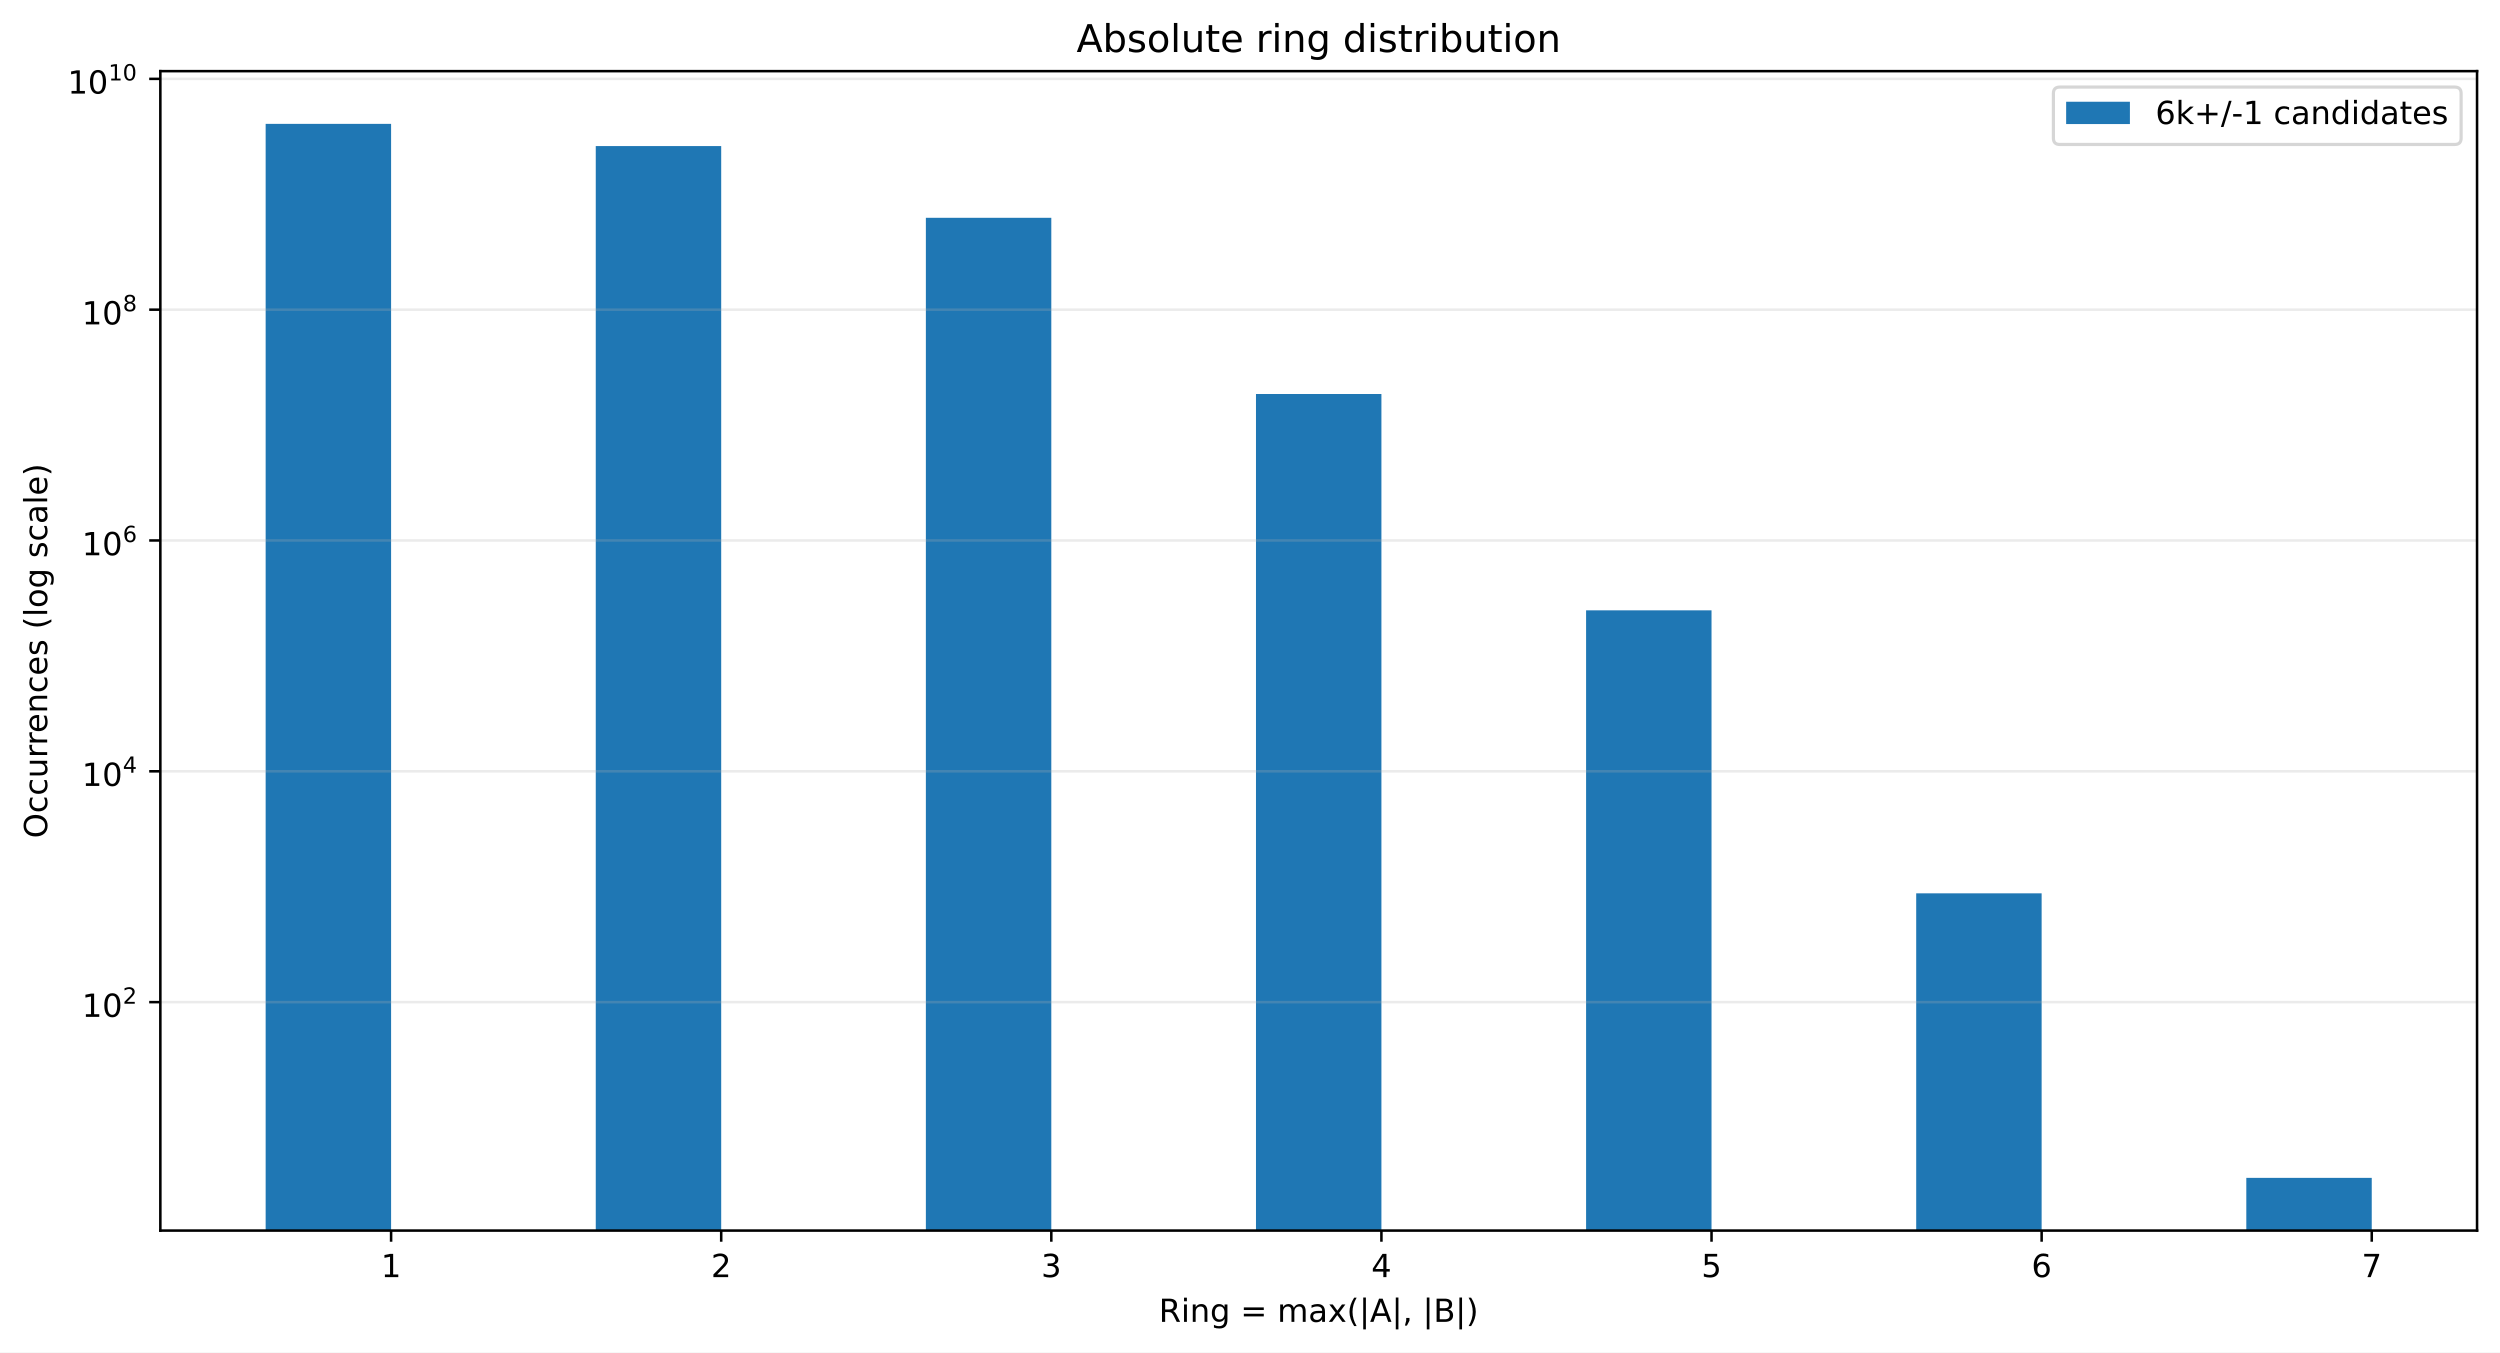
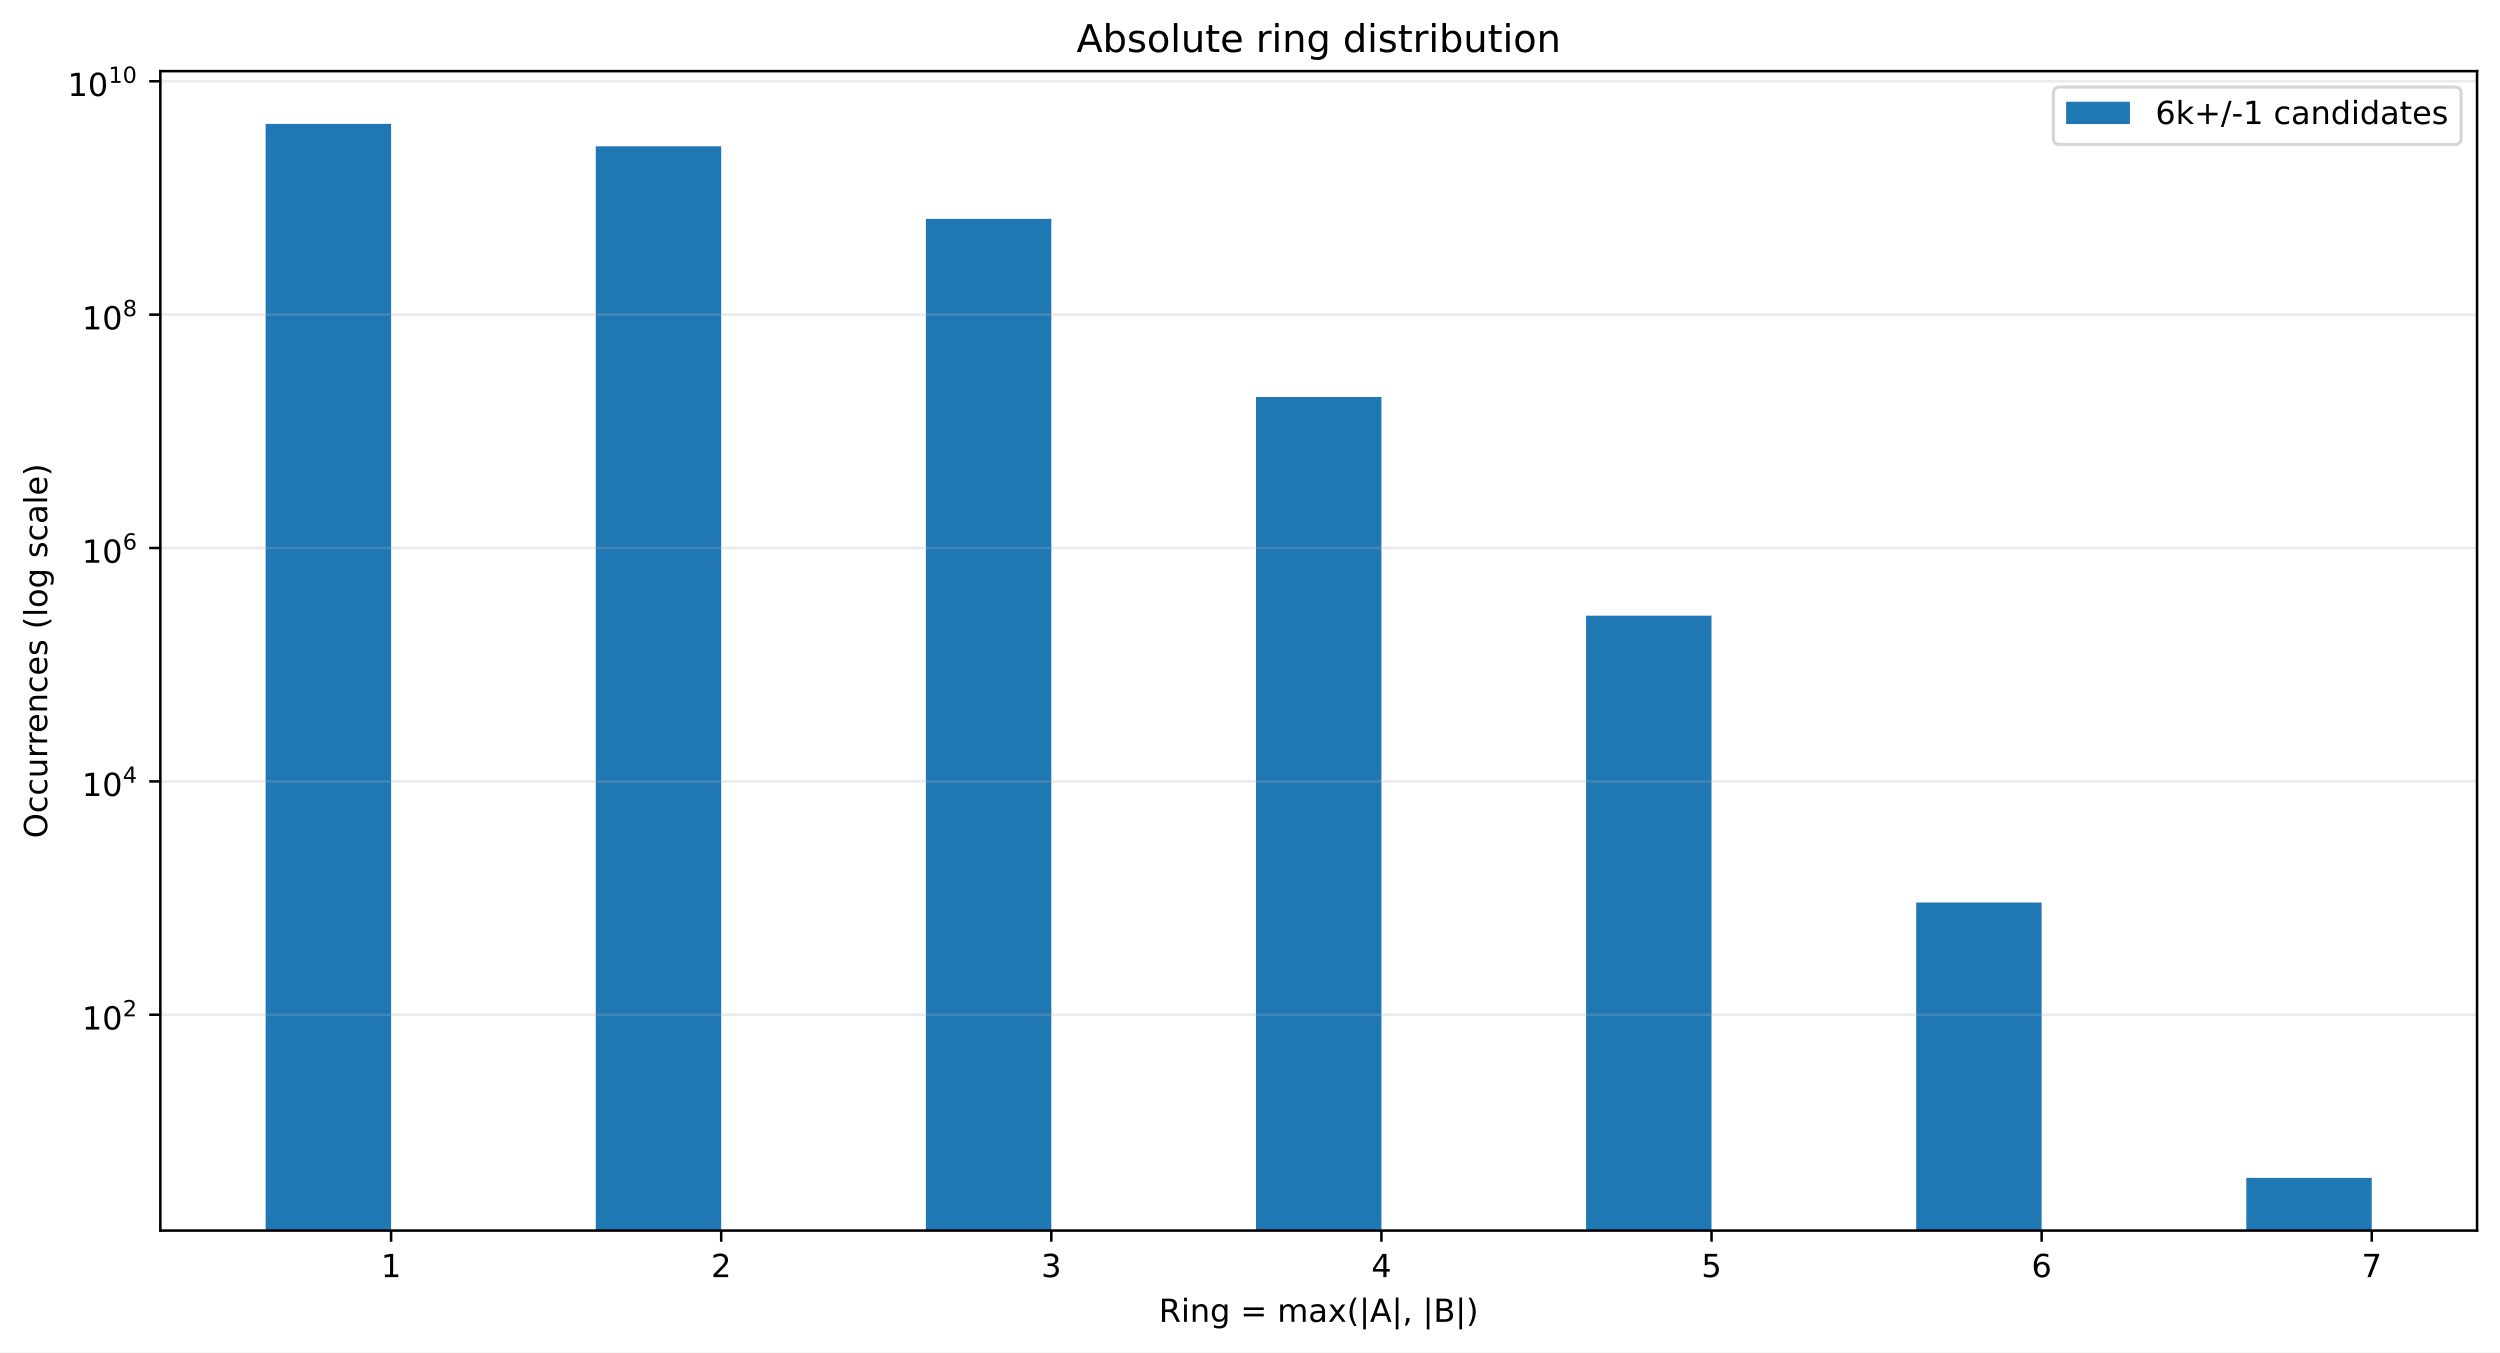
<svg xmlns="http://www.w3.org/2000/svg" xmlns:xlink="http://www.w3.org/1999/xlink" width="784.258pt" height="424.28pt" viewBox="0 0 784.258 424.28" version="1.1">
  <defs>
    <style type="text/css">*{stroke-linejoin: round; stroke-linecap: butt}</style>
  </defs>
  <g id="figure_1">
    <g id="patch_1">
      <path d="M 0 424.28  L 784.258 424.28  L 784.258 0  L 0 0  z " style="fill: #ffffff" />
    </g>
    <g id="axes_1">
      <g id="patch_2">
        <path d="M 50.301 386.036  L 777.058 386.036  L 777.058 22.318  L 50.301 22.318  z " style="fill: #ffffff" />
      </g>
      <g id="patch_3">
-         <path d="M 83.335 36590.705  L 122.687 36590.705  L 122.687 38.851  L 83.335 38.851  z " clip-path="url(#p1c6abfdbdb)" style="fill: #1f77b4" />
+         <path d="M 83.335 36996.395  L 122.687 36996.395  L 122.687 38.851  L 83.335 38.851  z " clip-path="url(#p6ae7e46632)" style="fill: #1f77b4" />
      </g>
      <g id="patch_4">
-         <path d="M 186.891 36590.705  L 226.243 36590.705  L 226.243 45.819  L 186.891 45.819  z " clip-path="url(#p1c6abfdbdb)" style="fill: #1f77b4" />
+         <path d="M 186.891 36996.395  L 226.243 36996.395  L 226.243 45.896  L 186.891 45.896  z " clip-path="url(#p6ae7e46632)" style="fill: #1f77b4" />
      </g>
      <g id="patch_5">
-         <path d="M 290.448 36590.705  L 329.799 36590.705  L 329.799 68.327  L 290.448 68.327  z " clip-path="url(#p1c6abfdbdb)" style="fill: #1f77b4" />
+         <path d="M 290.448 36996.395  L 329.799 36996.395  L 329.799 68.653  L 290.448 68.653  z " clip-path="url(#p6ae7e46632)" style="fill: #1f77b4" />
      </g>
      <g id="patch_6">
-         <path d="M 394.004 36590.705  L 433.355 36590.705  L 433.355 123.595  L 394.004 123.595  z " clip-path="url(#p1c6abfdbdb)" style="fill: #1f77b4" />
+         <path d="M 394.004 36996.395  L 433.355 36996.395  L 433.355 124.533  L 394.004 124.533  z " clip-path="url(#p6ae7e46632)" style="fill: #1f77b4" />
      </g>
      <g id="patch_7">
-         <path d="M 497.56 36590.705  L 536.912 36590.705  L 536.912 191.459  L 497.56 191.459  z " clip-path="url(#p1c6abfdbdb)" style="fill: #1f77b4" />
+         <path d="M 497.56 36996.395  L 536.912 36996.395  L 536.912 193.144  L 497.56 193.144  z " clip-path="url(#p6ae7e46632)" style="fill: #1f77b4" />
      </g>
      <g id="patch_8">
-         <path d="M 601.116 36590.705  L 640.468 36590.705  L 640.468 280.247  L 601.116 280.247  z " clip-path="url(#p1c6abfdbdb)" style="fill: #1f77b4" />
+         <path d="M 601.116 36996.395  L 640.468 36996.395  L 640.468 283.122  L 601.116 283.122  z " clip-path="url(#p6ae7e46632)" style="fill: #1f77b4" />
      </g>
      <g id="patch_9">
-         <path d="M 704.673 36590.705  L 744.024 36590.705  L 744.024 369.503  L 704.673 369.503  z " clip-path="url(#p1c6abfdbdb)" style="fill: #1f77b4" />
+         <path d="M 704.673 36996.395  L 744.024 36996.395  L 744.024 369.503  L 704.673 369.503  z " clip-path="url(#p6ae7e46632)" style="fill: #1f77b4" />
      </g>
      <g id="matplotlib.axis_1">
        <g id="xtick_1">
          <g id="line2d_1">
            <defs>
-               <path id="m2402bf495f" d="M 0 0  L 0 3.5  " style="stroke: #000000; stroke-width: 0.8" />
+               <path id="m93446460eb" d="M 0 0  L 0 3.5  " style="stroke: #000000; stroke-width: 0.8" />
            </defs>
            <g>
-               <use xlink:href="#m2402bf495f" x="122.687" y="386.036" style="stroke: #000000; stroke-width: 0.8" />
+               <use xlink:href="#m93446460eb" x="122.687" y="386.036" style="stroke: #000000; stroke-width: 0.8" />
            </g>
          </g>
          <g id="text_1">
            <g transform="translate(119.5053 400.6334) scale(0.1 -0.1)">
              <defs>
                <path id="DejaVuSans-14" d="M 794 531  L 1825 531  L 1825 4091  L 703 3866  L 703 4441  L 1819 4666  L 2450 4666  L 2450 531  L 3481 531  L 3481 0  L 794 0  L 794 531  z " transform="scale(0.015625)" />
              </defs>
              <use xlink:href="#DejaVuSans-14" />
            </g>
          </g>
        </g>
        <g id="xtick_2">
          <g id="line2d_2">
            <g>
-               <use xlink:href="#m2402bf495f" x="226.243" y="386.036" style="stroke: #000000; stroke-width: 0.8" />
+               <use xlink:href="#m93446460eb" x="226.243" y="386.036" style="stroke: #000000; stroke-width: 0.8" />
            </g>
          </g>
          <g id="text_2">
            <g transform="translate(223.0616 400.6334) scale(0.1 -0.1)">
              <defs>
                <path id="DejaVuSans-15" d="M 1228 531  L 3431 531  L 3431 0  L 469 0  L 469 531  Q 828 903 1448 1529  Q 2069 2156 2228 2338  Q 2531 2678 2651 2914  Q 2772 3150 2772 3378  Q 2772 3750 2511 3984  Q 2250 4219 1831 4219  Q 1534 4219 1204 4116  Q 875 4013 500 3803  L 500 4441  Q 881 4594 1212 4672  Q 1544 4750 1819 4750  Q 2544 4750 2975 4387  Q 3406 4025 3406 3419  Q 3406 3131 3298 2873  Q 3191 2616 2906 2266  Q 2828 2175 2409 1742  Q 1991 1309 1228 531  z " transform="scale(0.015625)" />
              </defs>
              <use xlink:href="#DejaVuSans-15" />
            </g>
          </g>
        </g>
        <g id="xtick_3">
          <g id="line2d_3">
            <g>
-               <use xlink:href="#m2402bf495f" x="329.799" y="386.036" style="stroke: #000000; stroke-width: 0.8" />
+               <use xlink:href="#m93446460eb" x="329.799" y="386.036" style="stroke: #000000; stroke-width: 0.8" />
            </g>
          </g>
          <g id="text_3">
            <g transform="translate(326.6178 400.6334) scale(0.1 -0.1)">
              <defs>
                <path id="DejaVuSans-16" d="M 2597 2516  Q 3050 2419 3304 2112  Q 3559 1806 3559 1356  Q 3559 666 3084 287  Q 2609 -91 1734 -91  Q 1441 -91 1130 -33  Q 819 25 488 141  L 488 750  Q 750 597 1062 519  Q 1375 441 1716 441  Q 2309 441 2620 675  Q 2931 909 2931 1356  Q 2931 1769 2642 2001  Q 2353 2234 1838 2234  L 1294 2234  L 1294 2753  L 1863 2753  Q 2328 2753 2575 2939  Q 2822 3125 2822 3475  Q 2822 3834 2567 4026  Q 2313 4219 1838 4219  Q 1578 4219 1281 4162  Q 984 4106 628 3988  L 628 4550  Q 988 4650 1302 4700  Q 1616 4750 1894 4750  Q 2613 4750 3031 4423  Q 3450 4097 3450 3541  Q 3450 3153 3228 2886  Q 3006 2619 2597 2516  z " transform="scale(0.015625)" />
              </defs>
              <use xlink:href="#DejaVuSans-16" />
            </g>
          </g>
        </g>
        <g id="xtick_4">
          <g id="line2d_4">
            <g>
-               <use xlink:href="#m2402bf495f" x="433.355" y="386.036" style="stroke: #000000; stroke-width: 0.8" />
+               <use xlink:href="#m93446460eb" x="433.355" y="386.036" style="stroke: #000000; stroke-width: 0.8" />
            </g>
          </g>
          <g id="text_4">
            <g transform="translate(430.174 400.6334) scale(0.1 -0.1)">
              <defs>
                <path id="DejaVuSans-17" d="M 2419 4116  L 825 1625  L 2419 1625  L 2419 4116  z M 2253 4666  L 3047 4666  L 3047 1625  L 3713 1625  L 3713 1100  L 3047 1100  L 3047 0  L 2419 0  L 2419 1100  L 313 1100  L 313 1709  L 2253 4666  z " transform="scale(0.015625)" />
              </defs>
              <use xlink:href="#DejaVuSans-17" />
            </g>
          </g>
        </g>
        <g id="xtick_5">
          <g id="line2d_5">
            <g>
-               <use xlink:href="#m2402bf495f" x="536.912" y="386.036" style="stroke: #000000; stroke-width: 0.8" />
+               <use xlink:href="#m93446460eb" x="536.912" y="386.036" style="stroke: #000000; stroke-width: 0.8" />
            </g>
          </g>
          <g id="text_5">
            <g transform="translate(533.7303 400.6334) scale(0.1 -0.1)">
              <defs>
                <path id="DejaVuSans-18" d="M 691 4666  L 3169 4666  L 3169 4134  L 1269 4134  L 1269 2991  Q 1406 3038 1543 3061  Q 1681 3084 1819 3084  Q 2600 3084 3056 2656  Q 3513 2228 3513 1497  Q 3513 744 3044 326  Q 2575 -91 1722 -91  Q 1428 -91 1123 -41  Q 819 9 494 109  L 494 744  Q 775 591 1075 516  Q 1375 441 1709 441  Q 2250 441 2565 725  Q 2881 1009 2881 1497  Q 2881 1984 2565 2268  Q 2250 2553 1709 2553  Q 1456 2553 1204 2497  Q 953 2441 691 2322  L 691 4666  z " transform="scale(0.015625)" />
              </defs>
              <use xlink:href="#DejaVuSans-18" />
            </g>
          </g>
        </g>
        <g id="xtick_6">
          <g id="line2d_6">
            <g>
-               <use xlink:href="#m2402bf495f" x="640.468" y="386.036" style="stroke: #000000; stroke-width: 0.8" />
+               <use xlink:href="#m93446460eb" x="640.468" y="386.036" style="stroke: #000000; stroke-width: 0.8" />
            </g>
          </g>
          <g id="text_6">
            <g transform="translate(637.2865 400.6334) scale(0.1 -0.1)">
              <defs>
                <path id="DejaVuSans-19" d="M 2113 2584  Q 1688 2584 1439 2293  Q 1191 2003 1191 1497  Q 1191 994 1439 701  Q 1688 409 2113 409  Q 2538 409 2786 701  Q 3034 994 3034 1497  Q 3034 2003 2786 2293  Q 2538 2584 2113 2584  z M 3366 4563  L 3366 3988  Q 3128 4100 2886 4159  Q 2644 4219 2406 4219  Q 1781 4219 1451 3797  Q 1122 3375 1075 2522  Q 1259 2794 1537 2939  Q 1816 3084 2150 3084  Q 2853 3084 3261 2657  Q 3669 2231 3669 1497  Q 3669 778 3244 343  Q 2819 -91 2113 -91  Q 1303 -91 875 529  Q 447 1150 447 2328  Q 447 3434 972 4092  Q 1497 4750 2381 4750  Q 2619 4750 2861 4703  Q 3103 4656 3366 4563  z " transform="scale(0.015625)" />
              </defs>
              <use xlink:href="#DejaVuSans-19" />
            </g>
          </g>
        </g>
        <g id="xtick_7">
          <g id="line2d_7">
            <g>
-               <use xlink:href="#m2402bf495f" x="744.024" y="386.036" style="stroke: #000000; stroke-width: 0.8" />
+               <use xlink:href="#m93446460eb" x="744.024" y="386.036" style="stroke: #000000; stroke-width: 0.8" />
            </g>
          </g>
          <g id="text_7">
            <g transform="translate(740.8427 400.6334) scale(0.1 -0.1)">
              <defs>
                <path id="DejaVuSans-1a" d="M 525 4666  L 3525 4666  L 3525 4397  L 1831 0  L 1172 0  L 2766 4134  L 525 4134  L 525 4666  z " transform="scale(0.015625)" />
              </defs>
              <use xlink:href="#DejaVuSans-1a" />
            </g>
          </g>
        </g>
        <g id="text_8">
          <g transform="translate(363.5437 414.678) scale(0.1 -0.1)">
            <defs>
              <path id="DejaVuSans-35" d="M 2841 2188  Q 3044 2119 3236 1894  Q 3428 1669 3622 1275  L 4263 0  L 3584 0  L 2988 1197  Q 2756 1666 2539 1819  Q 2322 1972 1947 1972  L 1259 1972  L 1259 0  L 628 0  L 628 4666  L 2053 4666  Q 2853 4666 3247 4331  Q 3641 3997 3641 3322  Q 3641 2881 3436 2590  Q 3231 2300 2841 2188  z M 1259 4147  L 1259 2491  L 2053 2491  Q 2509 2491 2742 2702  Q 2975 2913 2975 3322  Q 2975 3731 2742 3939  Q 2509 4147 2053 4147  L 1259 4147  z " transform="scale(0.015625)" />
              <path id="DejaVuSans-4c" d="M 603 3500  L 1178 3500  L 1178 0  L 603 0  L 603 3500  z M 603 4863  L 1178 4863  L 1178 4134  L 603 4134  L 603 4863  z " transform="scale(0.015625)" />
              <path id="DejaVuSans-51" d="M 3513 2113  L 3513 0  L 2938 0  L 2938 2094  Q 2938 2591 2744 2837  Q 2550 3084 2163 3084  Q 1697 3084 1428 2787  Q 1159 2491 1159 1978  L 1159 0  L 581 0  L 581 3500  L 1159 3500  L 1159 2956  Q 1366 3272 1645 3428  Q 1925 3584 2291 3584  Q 2894 3584 3203 3211  Q 3513 2838 3513 2113  z " transform="scale(0.015625)" />
              <path id="DejaVuSans-4a" d="M 2906 1791  Q 2906 2416 2648 2759  Q 2391 3103 1925 3103  Q 1463 3103 1205 2759  Q 947 2416 947 1791  Q 947 1169 1205 825  Q 1463 481 1925 481  Q 2391 481 2648 825  Q 2906 1169 2906 1791  z M 3481 434  Q 3481 -459 3084 -895  Q 2688 -1331 1869 -1331  Q 1566 -1331 1297 -1286  Q 1028 -1241 775 -1147  L 775 -588  Q 1028 -725 1275 -790  Q 1522 -856 1778 -856  Q 2344 -856 2625 -561  Q 2906 -266 2906 331  L 2906 616  Q 2728 306 2450 153  Q 2172 0 1784 0  Q 1141 0 747 490  Q 353 981 353 1791  Q 353 2603 747 3093  Q 1141 3584 1784 3584  Q 2172 3584 2450 3431  Q 2728 3278 2906 2969  L 2906 3500  L 3481 3500  L 3481 434  z " transform="scale(0.015625)" />
              <path id="DejaVuSans-3" transform="scale(0.015625)" />
              <path id="DejaVuSans-20" d="M 678 2906  L 4684 2906  L 4684 2381  L 678 2381  L 678 2906  z M 678 1631  L 4684 1631  L 4684 1100  L 678 1100  L 678 1631  z " transform="scale(0.015625)" />
              <path id="DejaVuSans-50" d="M 3328 2828  Q 3544 3216 3844 3400  Q 4144 3584 4550 3584  Q 5097 3584 5394 3201  Q 5691 2819 5691 2113  L 5691 0  L 5113 0  L 5113 2094  Q 5113 2597 4934 2840  Q 4756 3084 4391 3084  Q 3944 3084 3684 2787  Q 3425 2491 3425 1978  L 3425 0  L 2847 0  L 2847 2094  Q 2847 2600 2669 2842  Q 2491 3084 2119 3084  Q 1678 3084 1418 2786  Q 1159 2488 1159 1978  L 1159 0  L 581 0  L 581 3500  L 1159 3500  L 1159 2956  Q 1356 3278 1631 3431  Q 1906 3584 2284 3584  Q 2666 3584 2933 3390  Q 3200 3197 3328 2828  z " transform="scale(0.015625)" />
              <path id="DejaVuSans-44" d="M 2194 1759  Q 1497 1759 1228 1600  Q 959 1441 959 1056  Q 959 750 1161 570  Q 1363 391 1709 391  Q 2188 391 2477 730  Q 2766 1069 2766 1631  L 2766 1759  L 2194 1759  z M 3341 1997  L 3341 0  L 2766 0  L 2766 531  Q 2569 213 2275 61  Q 1981 -91 1556 -91  Q 1019 -91 701 211  Q 384 513 384 1019  Q 384 1609 779 1909  Q 1175 2209 1959 2209  L 2766 2209  L 2766 2266  Q 2766 2663 2505 2880  Q 2244 3097 1772 3097  Q 1472 3097 1187 3025  Q 903 2953 641 2809  L 641 3341  Q 956 3463 1253 3523  Q 1550 3584 1831 3584  Q 2591 3584 2966 3190  Q 3341 2797 3341 1997  z " transform="scale(0.015625)" />
              <path id="DejaVuSans-5b" d="M 3513 3500  L 2247 1797  L 3578 0  L 2900 0  L 1881 1375  L 863 0  L 184 0  L 1544 1831  L 300 3500  L 978 3500  L 1906 2253  L 2834 3500  L 3513 3500  z " transform="scale(0.015625)" />
              <path id="DejaVuSans-b" d="M 1984 4856  Q 1566 4138 1362 3434  Q 1159 2731 1159 2009  Q 1159 1288 1364 580  Q 1569 -128 1984 -844  L 1484 -844  Q 1016 -109 783 600  Q 550 1309 550 2009  Q 550 2706 781 3412  Q 1013 4119 1484 4856  L 1984 4856  z " transform="scale(0.015625)" />
              <path id="DejaVuSans-5f" d="M 1344 4891  L 1344 -1509  L 813 -1509  L 813 4891  L 1344 4891  z " transform="scale(0.015625)" />
              <path id="DejaVuSans-24" d="M 2188 4044  L 1331 1722  L 3047 1722  L 2188 4044  z M 1831 4666  L 2547 4666  L 4325 0  L 3669 0  L 3244 1197  L 1141 1197  L 716 0  L 50 0  L 1831 4666  z " transform="scale(0.015625)" />
              <path id="DejaVuSans-f" d="M 750 794  L 1409 794  L 1409 256  L 897 -744  L 494 -744  L 750 256  L 750 794  z " transform="scale(0.015625)" />
              <path id="DejaVuSans-25" d="M 1259 2228  L 1259 519  L 2272 519  Q 2781 519 3026 730  Q 3272 941 3272 1375  Q 3272 1813 3026 2020  Q 2781 2228 2272 2228  L 1259 2228  z M 1259 4147  L 1259 2741  L 2194 2741  Q 2656 2741 2882 2914  Q 3109 3088 3109 3444  Q 3109 3797 2882 3972  Q 2656 4147 2194 4147  L 1259 4147  z M 628 4666  L 2241 4666  Q 2963 4666 3353 4366  Q 3744 4066 3744 3513  Q 3744 3084 3544 2831  Q 3344 2578 2956 2516  Q 3422 2416 3680 2098  Q 3938 1781 3938 1306  Q 3938 681 3513 340  Q 3088 0 2303 0  L 628 0  L 628 4666  z " transform="scale(0.015625)" />
              <path id="DejaVuSans-c" d="M 513 4856  L 1013 4856  Q 1481 4119 1714 3412  Q 1947 2706 1947 2009  Q 1947 1309 1714 600  Q 1481 -109 1013 -844  L 513 -844  Q 928 -128 1133 580  Q 1338 1288 1338 2009  Q 1338 2731 1133 3434  Q 928 4138 513 4856  z " transform="scale(0.015625)" />
            </defs>
            <use xlink:href="#DejaVuSans-35" />
            <use xlink:href="#DejaVuSans-4c" transform="translate(69.48438 0)" />
            <use xlink:href="#DejaVuSans-51" transform="translate(97.26562 0)" />
            <use xlink:href="#DejaVuSans-4a" transform="translate(160.6406 0)" />
            <use xlink:href="#DejaVuSans-3" transform="translate(224.125 0)" />
            <use xlink:href="#DejaVuSans-20" transform="translate(255.9062 0)" />
            <use xlink:href="#DejaVuSans-3" transform="translate(339.7031 0)" />
            <use xlink:href="#DejaVuSans-50" transform="translate(371.4844 0)" />
            <use xlink:href="#DejaVuSans-44" transform="translate(468.8906 0)" />
            <use xlink:href="#DejaVuSans-5b" transform="translate(530.1719 0)" />
            <use xlink:href="#DejaVuSans-b" transform="translate(589.3594 0)" />
            <use xlink:href="#DejaVuSans-5f" transform="translate(628.375 0)" />
            <use xlink:href="#DejaVuSans-24" transform="translate(662.0625 0)" />
            <use xlink:href="#DejaVuSans-5f" transform="translate(730.4688 0)" />
            <use xlink:href="#DejaVuSans-f" transform="translate(764.1562 0)" />
            <use xlink:href="#DejaVuSans-3" transform="translate(795.9375 0)" />
            <use xlink:href="#DejaVuSans-5f" transform="translate(827.7188 0)" />
            <use xlink:href="#DejaVuSans-25" transform="translate(861.4062 0)" />
            <use xlink:href="#DejaVuSans-5f" transform="translate(930.0156 0)" />
            <use xlink:href="#DejaVuSans-c" transform="translate(963.7031 0)" />
          </g>
        </g>
      </g>
      <g id="matplotlib.axis_2">
        <g id="ytick_1">
          <g id="line2d_8">
-             <path d="M 50.301 314.369  L 777.058 314.369  " clip-path="url(#p1c6abfdbdb)" style="fill: none; stroke: #b0b0b0; stroke-opacity: 0.25; stroke-width: 0.8; stroke-linecap: square" />
+             <path d="M 50.301 318.332  L 777.058 318.332  " clip-path="url(#p6ae7e46632)" style="fill: none; stroke: #b0b0b0; stroke-opacity: 0.25; stroke-width: 0.8; stroke-linecap: square" />
          </g>
          <g id="line2d_9">
            <defs>
-               <path id="m30f6a5dcb9" d="M 0 0  L -3.5 0  " style="stroke: #000000; stroke-width: 0.8" />
+               <path id="m4dfd5fb4a5" d="M 0 0  L -3.5 0  " style="stroke: #000000; stroke-width: 0.8" />
            </defs>
            <g>
-               <use xlink:href="#m30f6a5dcb9" x="50.301" y="314.369" style="stroke: #000000; stroke-width: 0.8" />
+               <use xlink:href="#m4dfd5fb4a5" x="50.301" y="318.332" style="stroke: #000000; stroke-width: 0.8" />
            </g>
          </g>
          <g id="text_9">
-             <g transform="translate(25.70078 319.069) scale(0.1 -0.1)">
+             <g transform="translate(25.70078 323.0318) scale(0.1 -0.1)">
              <defs>
                <path id="DejaVuSans-13" d="M 2034 4250  Q 1547 4250 1301 3770  Q 1056 3291 1056 2328  Q 1056 1369 1301 889  Q 1547 409 2034 409  Q 2525 409 2770 889  Q 3016 1369 3016 2328  Q 3016 3291 2770 3770  Q 2525 4250 2034 4250  z M 2034 4750  Q 2819 4750 3233 4129  Q 3647 3509 3647 2328  Q 3647 1150 3233 529  Q 2819 -91 2034 -91  Q 1250 -91 836 529  Q 422 1150 422 2328  Q 422 3509 836 4129  Q 1250 4750 2034 4750  z " transform="scale(0.015625)" />
              </defs>
              <use xlink:href="#DejaVuSans-14" transform="translate(0 0.746875)" />
              <use xlink:href="#DejaVuSans-13" transform="translate(63.62305 0.746875)" />
              <use xlink:href="#DejaVuSans-15" transform="translate(128.2031 42.04688) scale(0.7)" />
            </g>
          </g>
        </g>
        <g id="ytick_2">
          <g id="line2d_10">
-             <path d="M 50.301 241.961  L 777.058 241.961  " clip-path="url(#p1c6abfdbdb)" style="fill: none; stroke: #b0b0b0; stroke-opacity: 0.25; stroke-width: 0.8; stroke-linecap: square" />
+             <path d="M 50.301 245.122  L 777.058 245.122  " clip-path="url(#p6ae7e46632)" style="fill: none; stroke: #b0b0b0; stroke-opacity: 0.25; stroke-width: 0.8; stroke-linecap: square" />
          </g>
          <g id="line2d_11">
            <g>
-               <use xlink:href="#m30f6a5dcb9" x="50.301" y="241.961" style="stroke: #000000; stroke-width: 0.8" />
+               <use xlink:href="#m4dfd5fb4a5" x="50.301" y="245.122" style="stroke: #000000; stroke-width: 0.8" />
            </g>
          </g>
          <g id="text_10">
-             <g transform="translate(25.70078 246.6111) scale(0.1 -0.1)">
+             <g transform="translate(25.70078 249.7721) scale(0.1 -0.1)">
              <use xlink:href="#DejaVuSans-14" transform="translate(0 0.665625)" />
              <use xlink:href="#DejaVuSans-13" transform="translate(63.62305 0.665625)" />
              <use xlink:href="#DejaVuSans-17" transform="translate(128.2031 41.96563) scale(0.7)" />
            </g>
          </g>
        </g>
        <g id="ytick_3">
          <g id="line2d_12">
-             <path d="M 50.301 169.553  L 777.058 169.553  " clip-path="url(#p1c6abfdbdb)" style="fill: none; stroke: #b0b0b0; stroke-opacity: 0.25; stroke-width: 0.8; stroke-linecap: square" />
+             <path d="M 50.301 171.912  L 777.058 171.912  " clip-path="url(#p6ae7e46632)" style="fill: none; stroke: #b0b0b0; stroke-opacity: 0.25; stroke-width: 0.8; stroke-linecap: square" />
          </g>
          <g id="line2d_13">
            <g>
-               <use xlink:href="#m30f6a5dcb9" x="50.301" y="169.553" style="stroke: #000000; stroke-width: 0.8" />
+               <use xlink:href="#m4dfd5fb4a5" x="50.301" y="171.912" style="stroke: #000000; stroke-width: 0.8" />
            </g>
          </g>
          <g id="text_11">
-             <g transform="translate(25.70078 174.2533) scale(0.1 -0.1)">
+             <g transform="translate(25.70078 176.6124) scale(0.1 -0.1)">
              <use xlink:href="#DejaVuSans-14" transform="translate(0 0.746875)" />
              <use xlink:href="#DejaVuSans-13" transform="translate(63.62305 0.746875)" />
              <use xlink:href="#DejaVuSans-19" transform="translate(128.2031 42.04688) scale(0.7)" />
            </g>
          </g>
        </g>
        <g id="ytick_4">
          <g id="line2d_14">
-             <path d="M 50.301 97.145  L 777.058 97.145  " clip-path="url(#p1c6abfdbdb)" style="fill: none; stroke: #b0b0b0; stroke-opacity: 0.25; stroke-width: 0.8; stroke-linecap: square" />
+             <path d="M 50.301 98.703  L 777.058 98.703  " clip-path="url(#p6ae7e46632)" style="fill: none; stroke: #b0b0b0; stroke-opacity: 0.25; stroke-width: 0.8; stroke-linecap: square" />
          </g>
          <g id="line2d_15">
            <g>
-               <use xlink:href="#m30f6a5dcb9" x="50.301" y="97.145" style="stroke: #000000; stroke-width: 0.8" />
+               <use xlink:href="#m4dfd5fb4a5" x="50.301" y="98.703" style="stroke: #000000; stroke-width: 0.8" />
            </g>
          </g>
          <g id="text_12">
-             <g transform="translate(25.70078 101.8454) scale(0.1 -0.1)">
+             <g transform="translate(25.70078 103.4026) scale(0.1 -0.1)">
              <defs>
                <path id="DejaVuSans-1b" d="M 2034 2216  Q 1584 2216 1326 1975  Q 1069 1734 1069 1313  Q 1069 891 1326 650  Q 1584 409 2034 409  Q 2484 409 2743 651  Q 3003 894 3003 1313  Q 3003 1734 2745 1975  Q 2488 2216 2034 2216  z M 1403 2484  Q 997 2584 770 2862  Q 544 3141 544 3541  Q 544 4100 942 4425  Q 1341 4750 2034 4750  Q 2731 4750 3128 4425  Q 3525 4100 3525 3541  Q 3525 3141 3298 2862  Q 3072 2584 2669 2484  Q 3125 2378 3379 2068  Q 3634 1759 3634 1313  Q 3634 634 3220 271  Q 2806 -91 2034 -91  Q 1263 -91 848 271  Q 434 634 434 1313  Q 434 1759 690 2068  Q 947 2378 1403 2484  z M 1172 3481  Q 1172 3119 1398 2916  Q 1625 2713 2034 2713  Q 2441 2713 2670 2916  Q 2900 3119 2900 3481  Q 2900 3844 2670 4047  Q 2441 4250 2034 4250  Q 1625 4250 1398 4047  Q 1172 3844 1172 3481  z " transform="scale(0.015625)" />
              </defs>
              <use xlink:href="#DejaVuSans-14" transform="translate(0 0.746875)" />
              <use xlink:href="#DejaVuSans-13" transform="translate(63.62305 0.746875)" />
              <use xlink:href="#DejaVuSans-1b" transform="translate(128.2031 42.04688) scale(0.7)" />
            </g>
          </g>
        </g>
        <g id="ytick_5">
          <g id="line2d_16">
-             <path d="M 50.301 24.738  L 777.058 24.738  " clip-path="url(#p1c6abfdbdb)" style="fill: none; stroke: #b0b0b0; stroke-opacity: 0.25; stroke-width: 0.8; stroke-linecap: square" />
+             <path d="M 50.301 25.493  L 777.058 25.493  " clip-path="url(#p6ae7e46632)" style="fill: none; stroke: #b0b0b0; stroke-opacity: 0.25; stroke-width: 0.8; stroke-linecap: square" />
          </g>
          <g id="line2d_17">
            <g>
-               <use xlink:href="#m30f6a5dcb9" x="50.301" y="24.738" style="stroke: #000000; stroke-width: 0.8" />
+               <use xlink:href="#m4dfd5fb4a5" x="50.301" y="25.493" style="stroke: #000000; stroke-width: 0.8" />
            </g>
          </g>
          <g id="text_13">
-             <g transform="translate(21.20078 29.43754) scale(0.1 -0.1)">
+             <g transform="translate(21.20078 30.19294) scale(0.1 -0.1)">
              <use xlink:href="#DejaVuSans-14" transform="translate(0 0.746875)" />
              <use xlink:href="#DejaVuSans-13" transform="translate(63.62305 0.746875)" />
              <use xlink:href="#DejaVuSans-14" transform="translate(128.2031 42.04688) scale(0.7)" />
              <use xlink:href="#DejaVuSans-13" transform="translate(172.7393 42.04688) scale(0.7)" />
            </g>
          </g>
        </g>
        <g id="text_14">
          <g transform="translate(14.79844 262.9551) rotate(-90) scale(0.1 -0.1)">
            <defs>
              <path id="DejaVuSans-32" d="M 2522 4238  Q 1834 4238 1429 3725  Q 1025 3213 1025 2328  Q 1025 1447 1429 934  Q 1834 422 2522 422  Q 3209 422 3611 934  Q 4013 1447 4013 2328  Q 4013 3213 3611 3725  Q 3209 4238 2522 4238  z M 2522 4750  Q 3503 4750 4090 4092  Q 4678 3434 4678 2328  Q 4678 1225 4090 567  Q 3503 -91 2522 -91  Q 1538 -91 948 565  Q 359 1222 359 2328  Q 359 3434 948 4092  Q 1538 4750 2522 4750  z " transform="scale(0.015625)" />
              <path id="DejaVuSans-46" d="M 3122 3366  L 3122 2828  Q 2878 2963 2633 3030  Q 2388 3097 2138 3097  Q 1578 3097 1268 2742  Q 959 2388 959 1747  Q 959 1106 1268 751  Q 1578 397 2138 397  Q 2388 397 2633 464  Q 2878 531 3122 666  L 3122 134  Q 2881 22 2623 -34  Q 2366 -91 2075 -91  Q 1284 -91 818 406  Q 353 903 353 1747  Q 353 2603 823 3093  Q 1294 3584 2113 3584  Q 2378 3584 2631 3529  Q 2884 3475 3122 3366  z " transform="scale(0.015625)" />
              <path id="DejaVuSans-58" d="M 544 1381  L 544 3500  L 1119 3500  L 1119 1403  Q 1119 906 1312 657  Q 1506 409 1894 409  Q 2359 409 2629 706  Q 2900 1003 2900 1516  L 2900 3500  L 3475 3500  L 3475 0  L 2900 0  L 2900 538  Q 2691 219 2414 64  Q 2138 -91 1772 -91  Q 1169 -91 856 284  Q 544 659 544 1381  z M 1991 3584  L 1991 3584  z " transform="scale(0.015625)" />
              <path id="DejaVuSans-55" d="M 2631 2963  Q 2534 3019 2420 3045  Q 2306 3072 2169 3072  Q 1681 3072 1420 2755  Q 1159 2438 1159 1844  L 1159 0  L 581 0  L 581 3500  L 1159 3500  L 1159 2956  Q 1341 3275 1631 3429  Q 1922 3584 2338 3584  Q 2397 3584 2469 3576  Q 2541 3569 2628 3553  L 2631 2963  z " transform="scale(0.015625)" />
              <path id="DejaVuSans-48" d="M 3597 1894  L 3597 1613  L 953 1613  Q 991 1019 1311 708  Q 1631 397 2203 397  Q 2534 397 2845 478  Q 3156 559 3463 722  L 3463 178  Q 3153 47 2828 -22  Q 2503 -91 2169 -91  Q 1331 -91 842 396  Q 353 884 353 1716  Q 353 2575 817 3079  Q 1281 3584 2069 3584  Q 2775 3584 3186 3129  Q 3597 2675 3597 1894  z M 3022 2063  Q 3016 2534 2758 2815  Q 2500 3097 2075 3097  Q 1594 3097 1305 2825  Q 1016 2553 972 2059  L 3022 2063  z " transform="scale(0.015625)" />
              <path id="DejaVuSans-56" d="M 2834 3397  L 2834 2853  Q 2591 2978 2328 3040  Q 2066 3103 1784 3103  Q 1356 3103 1142 2972  Q 928 2841 928 2578  Q 928 2378 1081 2264  Q 1234 2150 1697 2047  L 1894 2003  Q 2506 1872 2764 1633  Q 3022 1394 3022 966  Q 3022 478 2636 193  Q 2250 -91 1575 -91  Q 1294 -91 989 -36  Q 684 19 347 128  L 347 722  Q 666 556 975 473  Q 1284 391 1588 391  Q 1994 391 2212 530  Q 2431 669 2431 922  Q 2431 1156 2273 1281  Q 2116 1406 1581 1522  L 1381 1569  Q 847 1681 609 1914  Q 372 2147 372 2553  Q 372 3047 722 3315  Q 1072 3584 1716 3584  Q 2034 3584 2315 3537  Q 2597 3491 2834 3397  z " transform="scale(0.015625)" />
              <path id="DejaVuSans-4f" d="M 603 4863  L 1178 4863  L 1178 0  L 603 0  L 603 4863  z " transform="scale(0.015625)" />
              <path id="DejaVuSans-52" d="M 1959 3097  Q 1497 3097 1228 2736  Q 959 2375 959 1747  Q 959 1119 1226 758  Q 1494 397 1959 397  Q 2419 397 2687 759  Q 2956 1122 2956 1747  Q 2956 2369 2687 2733  Q 2419 3097 1959 3097  z M 1959 3584  Q 2709 3584 3137 3096  Q 3566 2609 3566 1747  Q 3566 888 3137 398  Q 2709 -91 1959 -91  Q 1206 -91 779 398  Q 353 888 353 1747  Q 353 2609 779 3096  Q 1206 3584 1959 3584  z " transform="scale(0.015625)" />
            </defs>
            <use xlink:href="#DejaVuSans-32" />
            <use xlink:href="#DejaVuSans-46" transform="translate(78.71875 0)" />
            <use xlink:href="#DejaVuSans-46" transform="translate(133.7031 0)" />
            <use xlink:href="#DejaVuSans-58" transform="translate(188.6875 0)" />
            <use xlink:href="#DejaVuSans-55" transform="translate(252.0625 0)" />
            <use xlink:href="#DejaVuSans-55" transform="translate(291.4219 0)" />
            <use xlink:href="#DejaVuSans-48" transform="translate(330.3281 0)" />
            <use xlink:href="#DejaVuSans-51" transform="translate(391.8594 0)" />
            <use xlink:href="#DejaVuSans-46" transform="translate(455.2344 0)" />
            <use xlink:href="#DejaVuSans-48" transform="translate(510.2188 0)" />
            <use xlink:href="#DejaVuSans-56" transform="translate(571.75 0)" />
            <use xlink:href="#DejaVuSans-3" transform="translate(623.8438 0)" />
            <use xlink:href="#DejaVuSans-b" transform="translate(655.625 0)" />
            <use xlink:href="#DejaVuSans-4f" transform="translate(694.6406 0)" />
            <use xlink:href="#DejaVuSans-52" transform="translate(722.4219 0)" />
            <use xlink:href="#DejaVuSans-4a" transform="translate(783.6094 0)" />
            <use xlink:href="#DejaVuSans-3" transform="translate(847.0938 0)" />
            <use xlink:href="#DejaVuSans-56" transform="translate(878.875 0)" />
            <use xlink:href="#DejaVuSans-46" transform="translate(930.9688 0)" />
            <use xlink:href="#DejaVuSans-44" transform="translate(985.9531 0)" />
            <use xlink:href="#DejaVuSans-4f" transform="translate(1047.234 0)" />
            <use xlink:href="#DejaVuSans-48" transform="translate(1075.016 0)" />
            <use xlink:href="#DejaVuSans-c" transform="translate(1136.547 0)" />
          </g>
        </g>
      </g>
      <g id="patch_10">
        <path d="M 50.301 386.036  L 50.301 22.318  " style="fill: none; stroke: #000000; stroke-width: 0.8; stroke-linejoin: miter; stroke-linecap: square" />
      </g>
      <g id="patch_11">
        <path d="M 777.058 386.036  L 777.058 22.318  " style="fill: none; stroke: #000000; stroke-width: 0.8; stroke-linejoin: miter; stroke-linecap: square" />
      </g>
      <g id="patch_12">
        <path d="M 50.301 386.036  L 777.058 386.036  " style="fill: none; stroke: #000000; stroke-width: 0.8; stroke-linejoin: miter; stroke-linecap: square" />
      </g>
      <g id="patch_13">
        <path d="M 50.301 22.318  L 777.058 22.318  " style="fill: none; stroke: #000000; stroke-width: 0.8; stroke-linejoin: miter; stroke-linecap: square" />
      </g>
      <g id="text_15">
        <g transform="translate(337.7055 16.31812) scale(0.12 -0.12)">
          <defs>
            <path id="DejaVuSans-45" d="M 3116 1747  Q 3116 2381 2855 2742  Q 2594 3103 2138 3103  Q 1681 3103 1420 2742  Q 1159 2381 1159 1747  Q 1159 1113 1420 752  Q 1681 391 2138 391  Q 2594 391 2855 752  Q 3116 1113 3116 1747  z M 1159 2969  Q 1341 3281 1617 3432  Q 1894 3584 2278 3584  Q 2916 3584 3314 3078  Q 3713 2572 3713 1747  Q 3713 922 3314 415  Q 2916 -91 2278 -91  Q 1894 -91 1617 61  Q 1341 213 1159 525  L 1159 0  L 581 0  L 581 4863  L 1159 4863  L 1159 2969  z " transform="scale(0.015625)" />
            <path id="DejaVuSans-57" d="M 1172 4494  L 1172 3500  L 2356 3500  L 2356 3053  L 1172 3053  L 1172 1153  Q 1172 725 1289 603  Q 1406 481 1766 481  L 2356 481  L 2356 0  L 1766 0  Q 1100 0 847 248  Q 594 497 594 1153  L 594 3053  L 172 3053  L 172 3500  L 594 3500  L 594 4494  L 1172 4494  z " transform="scale(0.015625)" />
            <path id="DejaVuSans-47" d="M 2906 2969  L 2906 4863  L 3481 4863  L 3481 0  L 2906 0  L 2906 525  Q 2725 213 2448 61  Q 2172 -91 1784 -91  Q 1150 -91 751 415  Q 353 922 353 1747  Q 353 2572 751 3078  Q 1150 3584 1784 3584  Q 2172 3584 2448 3432  Q 2725 3281 2906 2969  z M 947 1747  Q 947 1113 1208 752  Q 1469 391 1925 391  Q 2381 391 2643 752  Q 2906 1113 2906 1747  Q 2906 2381 2643 2742  Q 2381 3103 1925 3103  Q 1469 3103 1208 2742  Q 947 2381 947 1747  z " transform="scale(0.015625)" />
          </defs>
          <use xlink:href="#DejaVuSans-24" />
          <use xlink:href="#DejaVuSans-45" transform="translate(68.40625 0)" />
          <use xlink:href="#DejaVuSans-56" transform="translate(131.8906 0)" />
          <use xlink:href="#DejaVuSans-52" transform="translate(183.9844 0)" />
          <use xlink:href="#DejaVuSans-4f" transform="translate(245.1719 0)" />
          <use xlink:href="#DejaVuSans-58" transform="translate(272.9531 0)" />
          <use xlink:href="#DejaVuSans-57" transform="translate(336.3281 0)" />
          <use xlink:href="#DejaVuSans-48" transform="translate(375.5312 0)" />
          <use xlink:href="#DejaVuSans-3" transform="translate(437.0625 0)" />
          <use xlink:href="#DejaVuSans-55" transform="translate(468.8438 0)" />
          <use xlink:href="#DejaVuSans-4c" transform="translate(509.9531 0)" />
          <use xlink:href="#DejaVuSans-51" transform="translate(537.7344 0)" />
          <use xlink:href="#DejaVuSans-4a" transform="translate(601.1094 0)" />
          <use xlink:href="#DejaVuSans-3" transform="translate(664.5938 0)" />
          <use xlink:href="#DejaVuSans-47" transform="translate(696.375 0)" />
          <use xlink:href="#DejaVuSans-4c" transform="translate(759.8594 0)" />
          <use xlink:href="#DejaVuSans-56" transform="translate(787.6406 0)" />
          <use xlink:href="#DejaVuSans-57" transform="translate(839.7344 0)" />
          <use xlink:href="#DejaVuSans-55" transform="translate(878.9375 0)" />
          <use xlink:href="#DejaVuSans-4c" transform="translate(920.0469 0)" />
          <use xlink:href="#DejaVuSans-45" transform="translate(947.8281 0)" />
          <use xlink:href="#DejaVuSans-58" transform="translate(1011.312 0)" />
          <use xlink:href="#DejaVuSans-57" transform="translate(1074.688 0)" />
          <use xlink:href="#DejaVuSans-4c" transform="translate(1113.891 0)" />
          <use xlink:href="#DejaVuSans-52" transform="translate(1141.672 0)" />
          <use xlink:href="#DejaVuSans-51" transform="translate(1202.859 0)" />
        </g>
      </g>
      <g id="legend_1">
        <g id="patch_14">
          <path d="M 646.158 45.319  L 770.058 45.319  Q 772.058 45.319 772.058 43.319  L 772.058 29.318  Q 772.058 27.318 770.058 27.318  L 646.158 27.318  Q 644.158 27.318 644.158 29.318  L 644.158 43.319  Q 644.158 45.319 646.158 45.319  z " style="fill: #ffffff; opacity: 0.8; stroke: #cccccc; stroke-linejoin: miter" />
        </g>
        <g id="patch_15">
          <path d="M 648.158 38.917  L 668.158 38.917  L 668.158 31.917  L 648.158 31.917  z " style="fill: #1f77b4" />
        </g>
        <g id="text_16">
          <g transform="translate(676.1584 38.91656) scale(0.1 -0.1)">
            <defs>
              <path id="DejaVuSans-4e" d="M 581 4863  L 1159 4863  L 1159 1991  L 2875 3500  L 3609 3500  L 1753 1863  L 3688 0  L 2938 0  L 1159 1709  L 1159 0  L 581 0  L 581 4863  z " transform="scale(0.015625)" />
              <path id="DejaVuSans-e" d="M 2944 4013  L 2944 2272  L 4684 2272  L 4684 1741  L 2944 1741  L 2944 0  L 2419 0  L 2419 1741  L 678 1741  L 678 2272  L 2419 2272  L 2419 4013  L 2944 4013  z " transform="scale(0.015625)" />
              <path id="DejaVuSans-12" d="M 1625 4666  L 2156 4666  L 531 -594  L 0 -594  L 1625 4666  z " transform="scale(0.015625)" />
              <path id="DejaVuSans-10" d="M 313 2009  L 1997 2009  L 1997 1497  L 313 1497  L 313 2009  z " transform="scale(0.015625)" />
            </defs>
            <use xlink:href="#DejaVuSans-19" />
            <use xlink:href="#DejaVuSans-4e" transform="translate(63.625 0)" />
            <use xlink:href="#DejaVuSans-e" transform="translate(121.5312 0)" />
            <use xlink:href="#DejaVuSans-12" transform="translate(205.3281 0)" />
            <use xlink:href="#DejaVuSans-10" transform="translate(239.0156 0)" />
            <use xlink:href="#DejaVuSans-14" transform="translate(275.0938 0)" />
            <use xlink:href="#DejaVuSans-3" transform="translate(338.7188 0)" />
            <use xlink:href="#DejaVuSans-46" transform="translate(370.5 0)" />
            <use xlink:href="#DejaVuSans-44" transform="translate(425.4844 0)" />
            <use xlink:href="#DejaVuSans-51" transform="translate(486.7656 0)" />
            <use xlink:href="#DejaVuSans-47" transform="translate(550.1406 0)" />
            <use xlink:href="#DejaVuSans-4c" transform="translate(613.625 0)" />
            <use xlink:href="#DejaVuSans-47" transform="translate(641.4062 0)" />
            <use xlink:href="#DejaVuSans-44" transform="translate(704.8906 0)" />
            <use xlink:href="#DejaVuSans-57" transform="translate(766.1719 0)" />
            <use xlink:href="#DejaVuSans-48" transform="translate(805.375 0)" />
            <use xlink:href="#DejaVuSans-56" transform="translate(866.9062 0)" />
          </g>
        </g>
      </g>
    </g>
  </g>
  <defs>
-     <clipPath id="p1c6abfdbdb">
+     <clipPath id="p6ae7e46632">
      <rect x="50.301" y="22.318" width="726.758" height="363.718" />
    </clipPath>
  </defs>
</svg>
